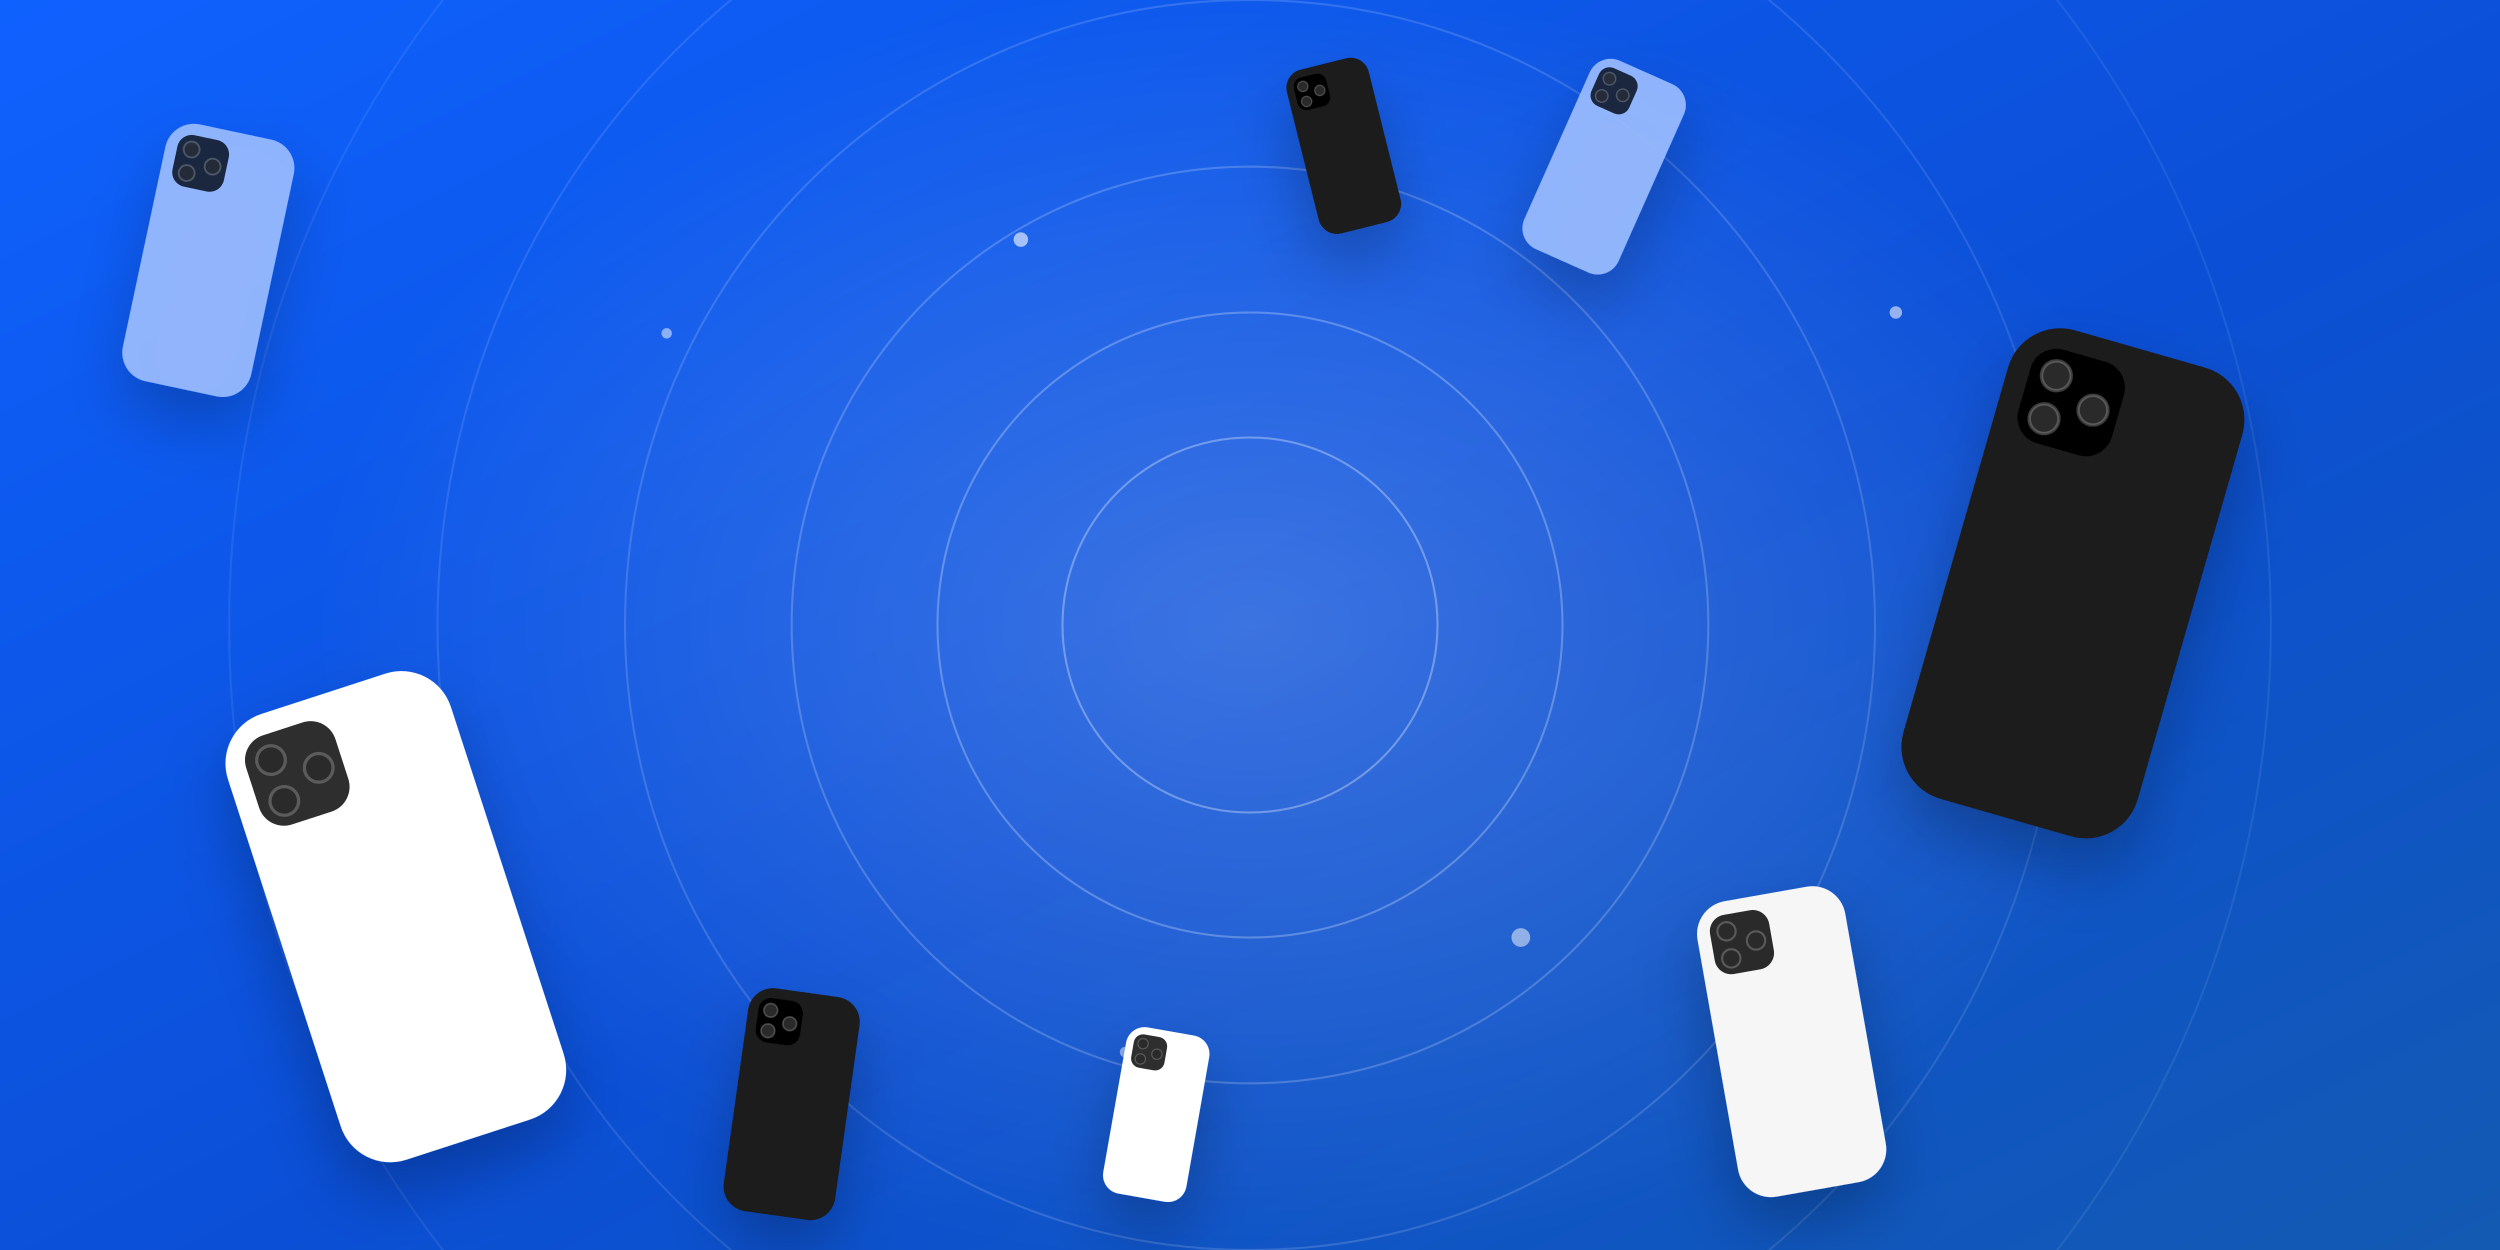
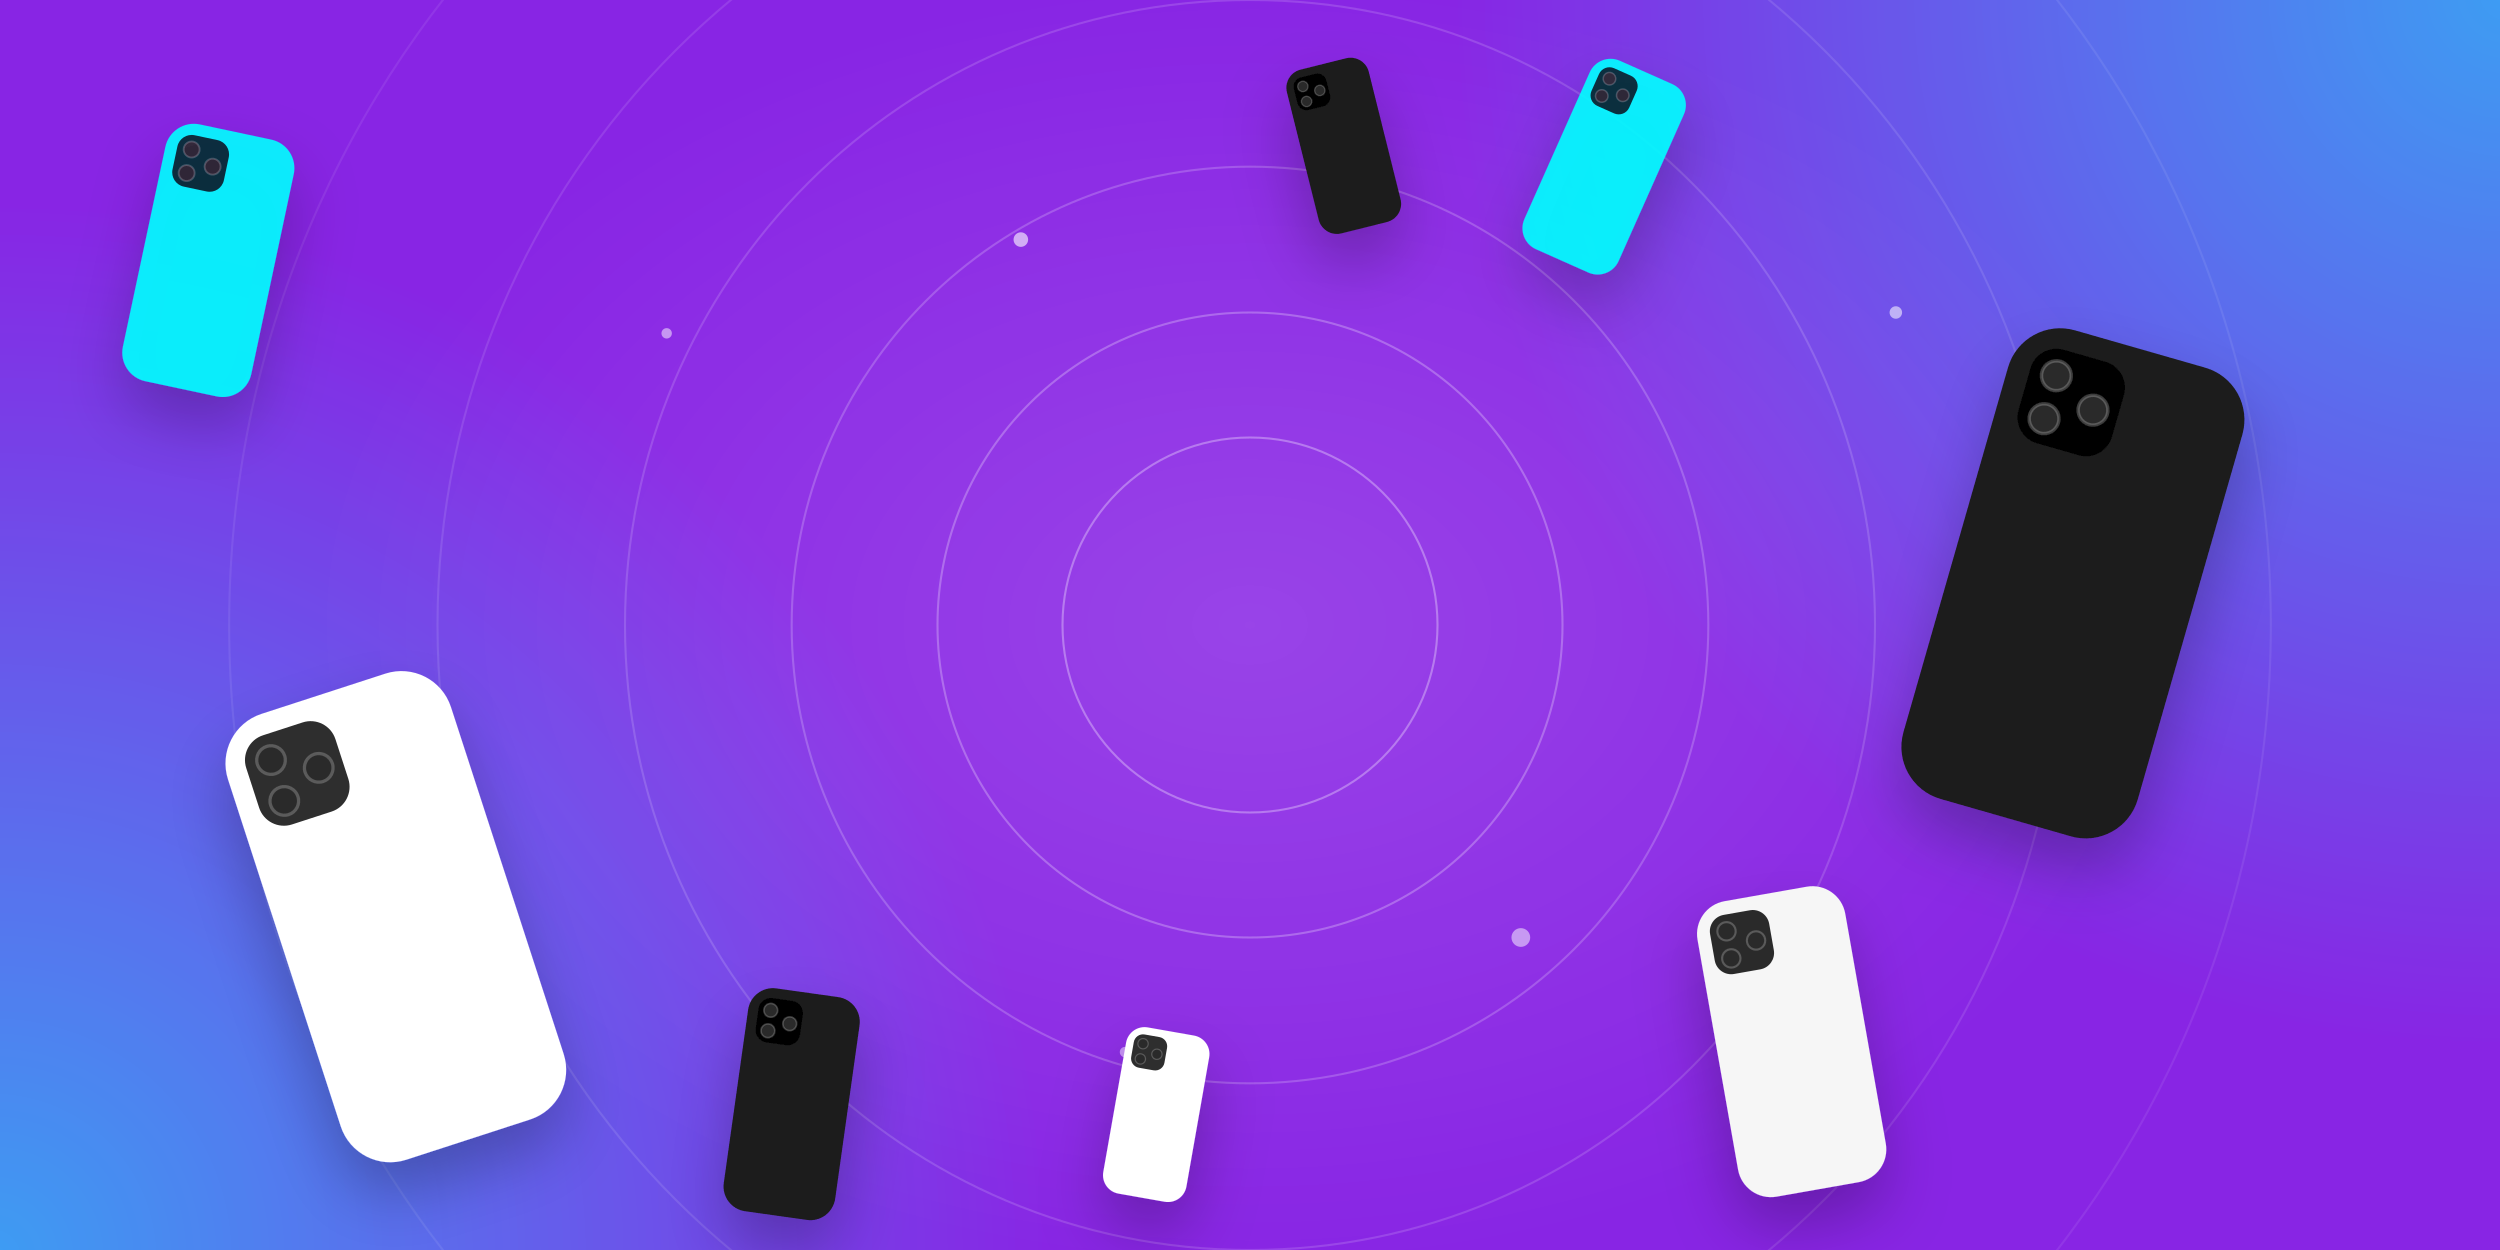
<svg xmlns="http://www.w3.org/2000/svg" xmlns:xlink="http://www.w3.org/1999/xlink" viewBox="0 0 2400 1200" width="2400" height="1200">
  <defs>
    <linearGradient id="bg" x1="0" y1="0" x2="1" y2="1">
-       <stop offset="0" stop-color="#0F61FF" />
-       <stop offset=".55" stop-color="#0B4FD6" />
-       <stop offset="1" stop-color="#135AB2" />
+       <stop offset="0" stop-color="#8825E4" />
+       <stop offset=".55" stop-color="#8825E4" />
+       <stop offset="1" stop-color="#8825E4" />
    </linearGradient>
    <radialGradient id="glow" cx=".5" cy=".5" r=".5">
-       <stop offset="0" stop-color="#fff" stop-opacity=".2" />
+       <stop offset="0" stop-color="#fff" stop-opacity=".14" />
      <stop offset="1" stop-color="#fff" stop-opacity="0" />
+     </radialGradient>
+     <radialGradient id="cyan" cx=".5" cy=".5" r=".5">
+       <stop offset="0" stop-color="#00FFFF" stop-opacity=".55" />
+       <stop offset="1" stop-color="#00FFFF" stop-opacity="0" />
    </radialGradient>
    <filter id="shadow" x="-50%" y="-50%" width="200%" height="200%">
      <feDropShadow dx="0" dy="30" stdDeviation="30" flood-color="#000" flood-opacity=".25" />
    </filter>
    <g id="case">
      <rect x="-90" y="-180" width="180" height="360" rx="40" />
      <rect x="-74" y="-164" width="72" height="72" rx="20" fill="#000" fill-opacity=".82" />
      <g fill="#2B2B2B" stroke="#fff" stroke-opacity=".22" stroke-width="2.5">
        <circle cx="-54" cy="-144" r="11" />
        <circle cx="-54" cy="-111" r="11" />
        <circle cx="-21" cy="-127" r="11" />
      </g>
    </g>
  </defs>
  <rect width="2400" height="1200" fill="url(#bg)" />
+   <circle cx="2400" cy="0" r="1000" fill="url(#cyan)" />
+   <circle cx="0" cy="1200" r="1000" fill="url(#cyan)" />
  <ellipse cx="1200" cy="600" rx="900" ry="620" fill="url(#glow)" />
  <g fill="none" stroke="#fff">
    <circle cx="1200" cy="600" r="180" stroke-width="2" stroke-opacity=".32" />
    <circle cx="1200" cy="600" r="300" stroke-width="2" stroke-opacity=".26" />
    <circle cx="1200" cy="600" r="440" stroke-width="2" stroke-opacity=".2" />
    <circle cx="1200" cy="600" r="600" stroke-width="2" stroke-opacity=".15" />
    <circle cx="1200" cy="600" r="780" stroke-width="2" stroke-opacity=".11" />
    <circle cx="1200" cy="600" r="980" stroke-width="2" stroke-opacity=".08" />
  </g>
  <g filter="url(#shadow)">
-     <use xlink:href="#case" href="#case" fill="#9DBEFF" opacity=".9" transform="translate(200 250) rotate(12) scale(.7)" />
-     <use xlink:href="#case" href="#case" fill="#9DBEFF" opacity=".9" transform="translate(1540 160) rotate(24) scale(.55)" />
+     <use xlink:href="#case" href="#case" fill="#00FFFF" opacity=".9" transform="translate(200 250) rotate(12) scale(.7)" />
+     <use xlink:href="#case" href="#case" fill="#00FFFF" opacity=".9" transform="translate(1540 160) rotate(24) scale(.55)" />
    <use xlink:href="#case" href="#case" fill="#1E1E1E" transform="translate(760 1060) rotate(8) scale(.6)" />
    <use xlink:href="#case" href="#case" fill="#F6F6F6" transform="translate(1720 1000) rotate(-10) scale(.8)" />
    <use xlink:href="#case" href="#case" fill="#1E1E1E" transform="translate(1290 140) rotate(-14) scale(.45)" />
    <use xlink:href="#case" href="#case" fill="#fff" transform="translate(1110 1070) rotate(10) scale(.45)" />
    <use xlink:href="#case" href="#case" fill="#fff" transform="translate(380 880) rotate(-18) scale(1.25)" />
    <use xlink:href="#case" href="#case" fill="#1E1E1E" transform="translate(1990 560) rotate(16) scale(1.3)" />
  </g>
  <g fill="#fff">
    <circle cx="980" cy="230" r="7" opacity=".6" />
    <circle cx="1460" cy="900" r="9" opacity=".5" />
    <circle cx="640" cy="320" r="5" opacity=".5" />
    <circle cx="1820" cy="300" r="6" opacity=".55" />
    <circle cx="1080" cy="1010" r="5" opacity=".45" />
  </g>
</svg>
